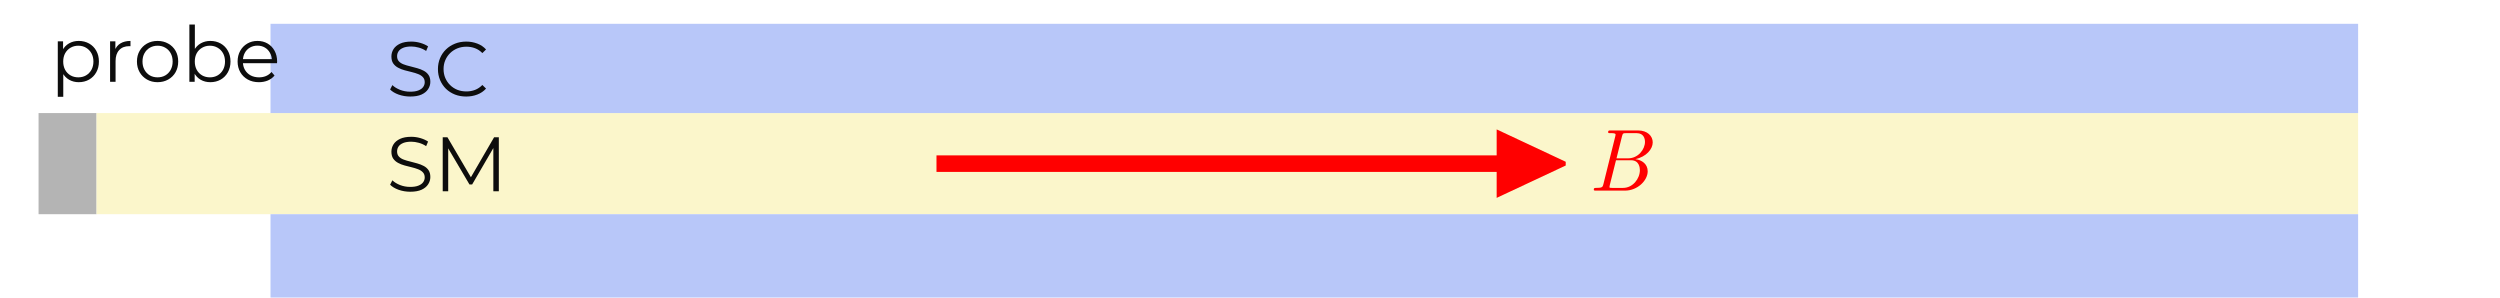
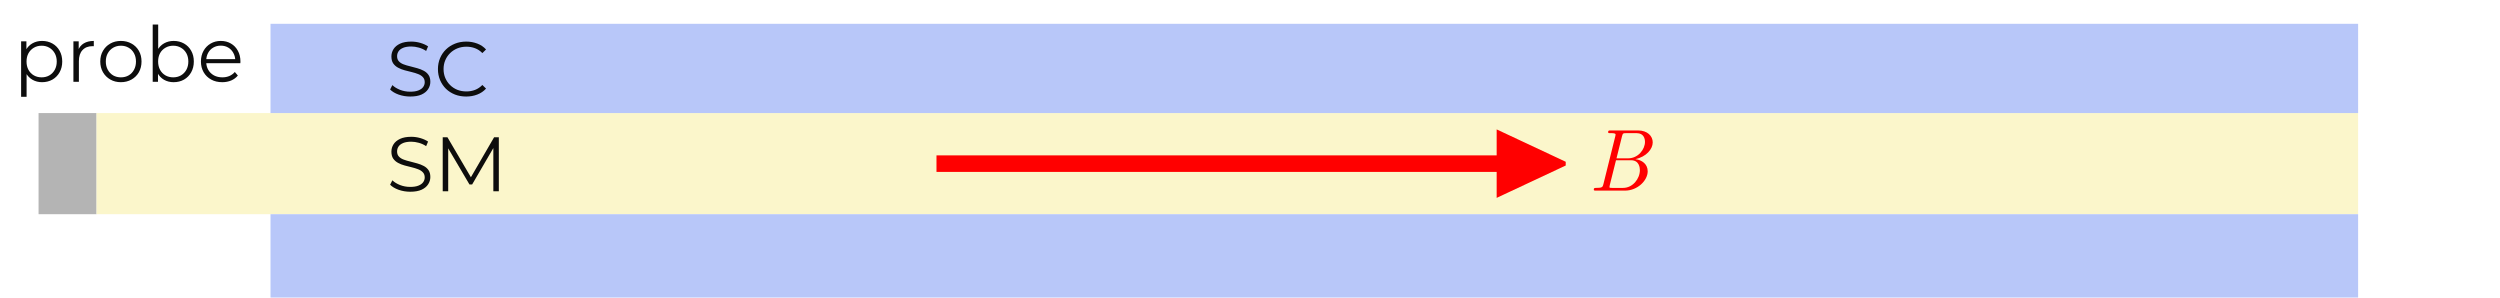
<svg xmlns="http://www.w3.org/2000/svg" xmlns:xlink="http://www.w3.org/1999/xlink" width="605" height="72" viewBox="0 0 605 72">
  <defs>
    <g>
-       <g id="glyph-0-0-49e23a38">
+       <g id="glyph-0-0-b2bb0d2f">
+         <path d="M 5.734 0.109 C 4.766 0.109 3.832 -0.047 2.938 -0.359 C 2.051 -0.68 1.363 -1.094 0.875 -1.594 L 1.422 -2.656 C 1.879 -2.207 2.492 -1.828 3.266 -1.516 C 4.047 -1.211 4.867 -1.062 5.734 -1.062 C 6.555 -1.062 7.223 -1.164 7.734 -1.375 C 8.254 -1.582 8.633 -1.859 8.875 -2.203 C 9.125 -2.547 9.25 -2.93 9.25 -3.359 C 9.25 -3.867 9.098 -4.281 8.797 -4.594 C 8.504 -4.906 8.125 -5.148 7.656 -5.328 C 7.188 -5.516 6.664 -5.676 6.094 -5.812 C 5.52 -5.945 4.945 -6.094 4.375 -6.25 C 3.801 -6.406 3.273 -6.613 2.797 -6.875 C 2.316 -7.133 1.926 -7.477 1.625 -7.906 C 1.332 -8.332 1.188 -8.895 1.188 -9.594 C 1.188 -10.238 1.359 -10.832 1.703 -11.375 C 2.047 -11.914 2.57 -12.352 3.281 -12.688 C 3.988 -13.02 4.898 -13.188 6.016 -13.188 C 6.742 -13.188 7.469 -13.082 8.188 -12.875 C 8.914 -12.664 9.539 -12.383 10.062 -12.031 L 9.594 -10.922 C 9.031 -11.297 8.438 -11.566 7.812 -11.734 C 7.188 -11.91 6.582 -12 6 -12 C 5.207 -12 4.555 -11.895 4.047 -11.688 C 3.535 -11.477 3.16 -11.195 2.922 -10.844 C 2.68 -10.488 2.562 -10.086 2.562 -9.641 C 2.562 -9.129 2.707 -8.719 3 -8.406 C 3.289 -8.094 3.676 -7.848 4.156 -7.672 C 4.633 -7.492 5.16 -7.336 5.734 -7.203 C 6.305 -7.066 6.875 -6.914 7.438 -6.75 C 8.008 -6.594 8.535 -6.383 9.016 -6.125 C 9.492 -5.875 9.879 -5.535 10.172 -5.109 C 10.461 -4.691 10.609 -4.141 10.609 -3.453 C 10.609 -2.816 10.43 -2.227 10.078 -1.688 C 9.734 -1.145 9.203 -0.707 8.484 -0.375 C 7.766 -0.051 6.848 0.109 5.734 0.109 Z M 5.734 0.109 " />
+       </g>
+       <g id="glyph-0-1-b2bb0d2f">
+         <path d="M 7.812 0.109 C 6.82 0.109 5.91 -0.051 5.078 -0.375 C 4.242 -0.707 3.52 -1.172 2.906 -1.766 C 2.301 -2.367 1.828 -3.07 1.484 -3.875 C 1.141 -4.688 0.969 -5.57 0.969 -6.531 C 0.969 -7.488 1.141 -8.375 1.484 -9.188 C 1.828 -10 2.305 -10.703 2.922 -11.297 C 3.535 -11.891 4.258 -12.352 5.094 -12.688 C 5.926 -13.02 6.836 -13.188 7.828 -13.188 C 8.773 -13.188 9.664 -13.023 10.5 -12.703 C 11.332 -12.391 12.035 -11.914 12.609 -11.281 L 11.719 -10.406 C 11.188 -10.945 10.598 -11.336 9.953 -11.578 C 9.305 -11.828 8.609 -11.953 7.859 -11.953 C 7.078 -11.953 6.348 -11.816 5.672 -11.547 C 5.004 -11.273 4.422 -10.895 3.922 -10.406 C 3.422 -9.914 3.031 -9.344 2.75 -8.688 C 2.469 -8.039 2.328 -7.32 2.328 -6.531 C 2.328 -5.75 2.469 -5.031 2.75 -4.375 C 3.031 -3.719 3.422 -3.145 3.922 -2.656 C 4.422 -2.164 5.004 -1.785 5.672 -1.516 C 6.348 -1.254 7.078 -1.125 7.859 -1.125 C 8.609 -1.125 9.305 -1.25 9.953 -1.5 C 10.598 -1.75 11.188 -2.145 11.719 -2.688 L 12.609 -1.812 C 12.035 -1.176 11.332 -0.695 10.5 -0.375 C 9.664 -0.051 8.77 0.109 7.812 0.109 Z M 7.812 0.109 " />
+       </g>
+       <g id="glyph-0-2-b2bb0d2f">
+         <path d="M 2.125 0 L 2.125 -13.078 L 3.266 -13.078 L 9.25 -2.875 L 8.641 -2.875 L 14.562 -13.078 L 15.703 -13.078 L 15.703 0 L 14.375 0 L 14.375 -11 L 14.688 -11 L 9.25 -1.656 L 8.594 -1.656 L 3.094 -11 L 3.453 -11 L 3.453 0 Z M 2.125 0 " />
+       </g>
+       <g id="glyph-1-0-b2bb0d2f">
+         <path d="M 14.438 -4.672 C 14.438 -6.438 13.016 -7.422 11.469 -7.609 C 14.078 -8.188 15.656 -10.031 15.656 -11.672 C 15.656 -13.203 14.391 -14.562 12.078 -14.562 L 5.438 -14.562 C 5.094 -14.562 4.859 -14.562 4.859 -14.156 C 4.859 -13.906 5.031 -13.906 5.438 -13.906 C 6.094 -13.906 6.672 -13.906 6.672 -13.547 C 6.672 -13.484 6.672 -13.438 6.594 -13.141 L 3.719 -1.562 C 3.547 -0.828 3.406 -0.656 1.969 -0.656 C 1.625 -0.656 1.391 -0.656 1.391 -0.25 C 1.391 0 1.578 0 1.922 0 L 8.953 0 C 11.984 0 14.438 -2.453 14.438 -4.672 Z M 13.781 -11.797 C 13.781 -9.984 12.141 -7.812 9.703 -7.812 L 6.891 -7.812 L 8.219 -13.141 C 8.406 -13.906 8.547 -13.906 9.25 -13.906 L 11.766 -13.906 C 13.562 -13.906 13.781 -12.453 13.781 -11.797 Z M 12.547 -4.953 C 12.547 -2.875 10.828 -0.656 8.484 -0.656 L 5.844 -0.656 C 5.188 -0.656 5.188 -0.719 5.188 -0.875 C 5.188 -1 5.25 -1.219 5.266 -1.344 L 6.766 -7.344 L 10.422 -7.344 C 12.406 -7.344 12.547 -5.5 12.547 -4.953 Z M 12.547 -4.953 " />
+       </g>
+       <g id="glyph-2-0-b2bb0d2f">
        <path d="M 6.906 0.094 C 6.062 0.094 5.297 -0.098 4.609 -0.484 C 3.922 -0.879 3.375 -1.445 2.969 -2.188 C 2.57 -2.938 2.375 -3.844 2.375 -4.906 C 2.375 -5.977 2.57 -6.883 2.969 -7.625 C 3.363 -8.363 3.906 -8.926 4.594 -9.312 C 5.281 -9.695 6.051 -9.891 6.906 -9.891 C 7.844 -9.891 8.68 -9.68 9.422 -9.266 C 10.16 -8.848 10.738 -8.266 11.156 -7.516 C 11.582 -6.766 11.797 -5.895 11.797 -4.906 C 11.797 -3.914 11.582 -3.047 11.156 -2.297 C 10.738 -1.547 10.16 -0.957 9.422 -0.531 C 8.68 -0.113 7.844 0.094 6.906 0.094 Z M 1.844 3.625 L 1.844 -9.797 L 3.125 -9.797 L 3.125 -6.859 L 2.984 -4.891 L 3.172 -2.906 L 3.172 3.625 Z M 6.812 -1.078 C 7.508 -1.078 8.129 -1.234 8.672 -1.547 C 9.223 -1.867 9.66 -2.316 9.984 -2.891 C 10.305 -3.473 10.469 -4.145 10.469 -4.906 C 10.469 -5.664 10.305 -6.332 9.984 -6.906 C 9.66 -7.477 9.223 -7.926 8.672 -8.25 C 8.129 -8.57 7.508 -8.734 6.812 -8.734 C 6.113 -8.734 5.488 -8.57 4.938 -8.25 C 4.383 -7.926 3.945 -7.477 3.625 -6.906 C 3.312 -6.332 3.156 -5.664 3.156 -4.906 C 3.156 -4.145 3.312 -3.473 3.625 -2.891 C 3.945 -2.316 4.383 -1.867 4.938 -1.547 C 5.488 -1.234 6.113 -1.078 6.812 -1.078 Z M 6.812 -1.078 " />
      </g>
-       <g id="glyph-0-1-49e23a38">
+       <g id="glyph-2-1-b2bb0d2f">
+         <path d="M 1.844 0 L 1.844 -9.797 L 3.125 -9.797 L 3.125 -7.125 L 2.984 -7.594 C 3.254 -8.344 3.711 -8.91 4.359 -9.297 C 5.016 -9.691 5.82 -9.891 6.781 -9.891 L 6.781 -8.609 C 6.727 -8.609 6.676 -8.609 6.625 -8.609 C 6.57 -8.617 6.523 -8.625 6.484 -8.625 C 5.441 -8.625 4.629 -8.305 4.047 -7.672 C 3.461 -7.047 3.172 -6.156 3.172 -5 L 3.172 0 Z M 1.844 0 " />
+       </g>
+       <g id="glyph-2-2-b2bb0d2f">
        <path d="M 5.844 0.094 C 4.895 0.094 4.047 -0.117 3.297 -0.547 C 2.547 -0.973 1.953 -1.562 1.516 -2.312 C 1.078 -3.07 0.859 -3.938 0.859 -4.906 C 0.859 -5.895 1.078 -6.758 1.516 -7.5 C 1.953 -8.25 2.539 -8.832 3.281 -9.25 C 4.031 -9.676 4.883 -9.891 5.844 -9.891 C 6.812 -9.891 7.672 -9.676 8.422 -9.25 C 9.18 -8.832 9.773 -8.25 10.203 -7.5 C 10.629 -6.758 10.844 -5.895 10.844 -4.906 C 10.844 -3.938 10.629 -3.07 10.203 -2.312 C 9.773 -1.562 9.18 -0.973 8.422 -0.547 C 7.66 -0.117 6.801 0.094 5.844 0.094 Z M 5.844 -1.078 C 6.551 -1.078 7.176 -1.234 7.719 -1.547 C 8.27 -1.867 8.703 -2.316 9.016 -2.891 C 9.336 -3.473 9.5 -4.145 9.5 -4.906 C 9.5 -5.676 9.336 -6.348 9.016 -6.922 C 8.703 -7.492 8.27 -7.938 7.719 -8.25 C 7.176 -8.57 6.555 -8.734 5.859 -8.734 C 5.16 -8.734 4.535 -8.57 3.984 -8.25 C 3.441 -7.938 3.008 -7.492 2.688 -6.922 C 2.363 -6.348 2.203 -5.676 2.203 -4.906 C 2.203 -4.145 2.363 -3.473 2.688 -2.891 C 3.008 -2.316 3.441 -1.867 3.984 -1.547 C 4.535 -1.234 5.156 -1.078 5.844 -1.078 Z M 5.844 -1.078 " />
      </g>
-       <g id="glyph-0-2-49e23a38">
+       <g id="glyph-2-3-b2bb0d2f">
+         <path d="M 6.016 0.094 C 4.992 0.094 4.098 -0.117 3.328 -0.547 C 2.555 -0.973 1.953 -1.562 1.516 -2.312 C 1.078 -3.07 0.859 -3.938 0.859 -4.906 C 0.859 -5.875 1.066 -6.734 1.484 -7.484 C 1.898 -8.234 2.473 -8.82 3.203 -9.25 C 3.93 -9.676 4.75 -9.891 5.656 -9.891 C 6.582 -9.891 7.398 -9.68 8.109 -9.266 C 8.828 -8.848 9.391 -8.266 9.797 -7.516 C 10.211 -6.766 10.422 -5.895 10.422 -4.906 C 10.422 -4.844 10.414 -4.773 10.406 -4.703 C 10.406 -4.641 10.406 -4.57 10.406 -4.5 L 1.875 -4.5 L 1.875 -5.484 L 9.688 -5.484 L 9.172 -5.094 C 9.172 -5.801 9.016 -6.43 8.703 -6.984 C 8.398 -7.547 7.988 -7.977 7.469 -8.281 C 6.945 -8.594 6.344 -8.75 5.656 -8.75 C 4.988 -8.75 4.383 -8.594 3.844 -8.281 C 3.312 -7.977 2.895 -7.547 2.594 -6.984 C 2.289 -6.422 2.141 -5.781 2.141 -5.062 L 2.141 -4.859 C 2.141 -4.109 2.305 -3.445 2.641 -2.875 C 2.973 -2.312 3.43 -1.867 4.016 -1.547 C 4.609 -1.234 5.285 -1.078 6.047 -1.078 C 6.648 -1.078 7.207 -1.18 7.719 -1.391 C 8.238 -1.609 8.688 -1.938 9.062 -2.375 L 9.797 -1.516 C 9.367 -0.992 8.828 -0.594 8.172 -0.312 C 7.516 -0.039 6.797 0.094 6.016 0.094 Z M 6.016 0.094 " />
+       </g>
+       <g id="glyph-3-0-b2bb0d2f">
        <path d="M 6.906 0.094 C 6.051 0.094 5.281 -0.098 4.594 -0.484 C 3.906 -0.879 3.363 -1.453 2.969 -2.203 C 2.57 -2.953 2.375 -3.852 2.375 -4.906 C 2.375 -5.977 2.57 -6.883 2.969 -7.625 C 3.375 -8.363 3.922 -8.926 4.609 -9.312 C 5.297 -9.695 6.062 -9.891 6.906 -9.891 C 7.844 -9.891 8.68 -9.68 9.422 -9.266 C 10.16 -8.848 10.738 -8.266 11.156 -7.516 C 11.582 -6.773 11.797 -5.906 11.797 -4.906 C 11.797 -3.926 11.582 -3.055 11.156 -2.297 C 10.738 -1.547 10.16 -0.957 9.422 -0.531 C 8.68 -0.113 7.844 0.094 6.906 0.094 Z M 1.844 0 L 1.844 -13.859 L 3.172 -13.859 L 3.172 -6.906 L 2.984 -4.922 L 3.125 -2.953 L 3.125 0 Z M 6.812 -1.078 C 7.508 -1.078 8.129 -1.234 8.672 -1.547 C 9.223 -1.867 9.66 -2.316 9.984 -2.891 C 10.305 -3.473 10.469 -4.145 10.469 -4.906 C 10.469 -5.676 10.305 -6.348 9.984 -6.922 C 9.66 -7.492 9.223 -7.938 8.672 -8.25 C 8.129 -8.57 7.508 -8.734 6.812 -8.734 C 6.113 -8.734 5.488 -8.57 4.938 -8.25 C 4.383 -7.938 3.945 -7.492 3.625 -6.922 C 3.312 -6.348 3.156 -5.676 3.156 -4.906 C 3.156 -4.145 3.312 -3.473 3.625 -2.891 C 3.945 -2.316 4.383 -1.867 4.938 -1.547 C 5.488 -1.234 6.113 -1.078 6.812 -1.078 Z M 6.812 -1.078 " />
      </g>
-       <g id="glyph-0-3-49e23a38">
-         <path d="M 6.016 0.094 C 4.992 0.094 4.098 -0.117 3.328 -0.547 C 2.555 -0.973 1.953 -1.562 1.516 -2.312 C 1.078 -3.07 0.859 -3.938 0.859 -4.906 C 0.859 -5.875 1.066 -6.734 1.484 -7.484 C 1.898 -8.234 2.473 -8.82 3.203 -9.25 C 3.93 -9.676 4.75 -9.891 5.656 -9.891 C 6.582 -9.891 7.398 -9.68 8.109 -9.266 C 8.828 -8.848 9.391 -8.266 9.797 -7.516 C 10.211 -6.766 10.422 -5.895 10.422 -4.906 C 10.422 -4.844 10.414 -4.773 10.406 -4.703 C 10.406 -4.641 10.406 -4.57 10.406 -4.5 L 1.875 -4.5 L 1.875 -5.484 L 9.688 -5.484 L 9.172 -5.094 C 9.172 -5.801 9.016 -6.43 8.703 -6.984 C 8.398 -7.547 7.988 -7.977 7.469 -8.281 C 6.945 -8.594 6.344 -8.75 5.656 -8.75 C 4.988 -8.75 4.383 -8.594 3.844 -8.281 C 3.312 -7.977 2.895 -7.547 2.594 -6.984 C 2.289 -6.422 2.141 -5.781 2.141 -5.062 L 2.141 -4.859 C 2.141 -4.109 2.305 -3.445 2.641 -2.875 C 2.973 -2.312 3.43 -1.867 4.016 -1.547 C 4.609 -1.234 5.285 -1.078 6.047 -1.078 C 6.648 -1.078 7.207 -1.18 7.719 -1.391 C 8.238 -1.609 8.688 -1.938 9.062 -2.375 L 9.797 -1.516 C 9.367 -0.992 8.828 -0.594 8.172 -0.312 C 7.516 -0.039 6.797 0.094 6.016 0.094 Z M 6.016 0.094 " />
-       </g>
-       <g id="glyph-0-4-49e23a38">
-         <path d="M 5.734 0.109 C 4.766 0.109 3.832 -0.047 2.938 -0.359 C 2.051 -0.68 1.363 -1.094 0.875 -1.594 L 1.422 -2.656 C 1.879 -2.207 2.492 -1.828 3.266 -1.516 C 4.047 -1.211 4.867 -1.062 5.734 -1.062 C 6.555 -1.062 7.223 -1.164 7.734 -1.375 C 8.254 -1.582 8.633 -1.859 8.875 -2.203 C 9.125 -2.547 9.25 -2.93 9.25 -3.359 C 9.25 -3.867 9.098 -4.281 8.797 -4.594 C 8.504 -4.906 8.125 -5.148 7.656 -5.328 C 7.188 -5.516 6.664 -5.676 6.094 -5.812 C 5.52 -5.945 4.945 -6.094 4.375 -6.25 C 3.801 -6.406 3.273 -6.613 2.797 -6.875 C 2.316 -7.133 1.926 -7.477 1.625 -7.906 C 1.332 -8.332 1.188 -8.895 1.188 -9.594 C 1.188 -10.238 1.359 -10.832 1.703 -11.375 C 2.047 -11.914 2.57 -12.352 3.281 -12.688 C 3.988 -13.02 4.898 -13.188 6.016 -13.188 C 6.742 -13.188 7.469 -13.082 8.188 -12.875 C 8.914 -12.664 9.539 -12.383 10.062 -12.031 L 9.594 -10.922 C 9.031 -11.297 8.438 -11.566 7.812 -11.734 C 7.188 -11.91 6.582 -12 6 -12 C 5.207 -12 4.555 -11.895 4.047 -11.688 C 3.535 -11.477 3.16 -11.195 2.922 -10.844 C 2.68 -10.488 2.562 -10.086 2.562 -9.641 C 2.562 -9.129 2.707 -8.719 3 -8.406 C 3.289 -8.094 3.676 -7.848 4.156 -7.672 C 4.633 -7.492 5.16 -7.336 5.734 -7.203 C 6.305 -7.066 6.875 -6.914 7.438 -6.75 C 8.008 -6.594 8.535 -6.383 9.016 -6.125 C 9.492 -5.875 9.879 -5.535 10.172 -5.109 C 10.461 -4.691 10.609 -4.141 10.609 -3.453 C 10.609 -2.816 10.43 -2.227 10.078 -1.688 C 9.734 -1.145 9.203 -0.707 8.484 -0.375 C 7.766 -0.051 6.848 0.109 5.734 0.109 Z M 5.734 0.109 " />
-       </g>
-       <g id="glyph-0-5-49e23a38">
-         <path d="M 7.812 0.109 C 6.82 0.109 5.91 -0.051 5.078 -0.375 C 4.242 -0.707 3.52 -1.172 2.906 -1.766 C 2.301 -2.367 1.828 -3.07 1.484 -3.875 C 1.141 -4.688 0.969 -5.57 0.969 -6.531 C 0.969 -7.488 1.141 -8.375 1.484 -9.188 C 1.828 -10 2.305 -10.703 2.922 -11.297 C 3.535 -11.891 4.258 -12.352 5.094 -12.688 C 5.926 -13.02 6.836 -13.188 7.828 -13.188 C 8.773 -13.188 9.664 -13.023 10.5 -12.703 C 11.332 -12.391 12.035 -11.914 12.609 -11.281 L 11.719 -10.406 C 11.188 -10.945 10.598 -11.336 9.953 -11.578 C 9.305 -11.828 8.609 -11.953 7.859 -11.953 C 7.078 -11.953 6.348 -11.816 5.672 -11.547 C 5.004 -11.273 4.422 -10.895 3.922 -10.406 C 3.422 -9.914 3.031 -9.344 2.75 -8.688 C 2.469 -8.039 2.328 -7.32 2.328 -6.531 C 2.328 -5.75 2.469 -5.031 2.75 -4.375 C 3.031 -3.719 3.422 -3.145 3.922 -2.656 C 4.422 -2.164 5.004 -1.785 5.672 -1.516 C 6.348 -1.254 7.078 -1.125 7.859 -1.125 C 8.609 -1.125 9.305 -1.25 9.953 -1.5 C 10.598 -1.75 11.188 -2.145 11.719 -2.688 L 12.609 -1.812 C 12.035 -1.176 11.332 -0.695 10.5 -0.375 C 9.664 -0.051 8.77 0.109 7.812 0.109 Z M 7.812 0.109 " />
-       </g>
-       <g id="glyph-0-6-49e23a38">
-         <path d="M 2.125 0 L 2.125 -13.078 L 3.266 -13.078 L 9.25 -2.875 L 8.641 -2.875 L 14.562 -13.078 L 15.703 -13.078 L 15.703 0 L 14.375 0 L 14.375 -11 L 14.688 -11 L 9.25 -1.656 L 8.594 -1.656 L 3.094 -11 L 3.453 -11 L 3.453 0 Z M 2.125 0 " />
-       </g>
-       <g id="glyph-1-0-49e23a38">
-         <path d="M 1.844 0 L 1.844 -9.797 L 3.125 -9.797 L 3.125 -7.125 L 2.984 -7.594 C 3.254 -8.344 3.711 -8.91 4.359 -9.297 C 5.016 -9.691 5.82 -9.891 6.781 -9.891 L 6.781 -8.609 C 6.727 -8.609 6.676 -8.609 6.625 -8.609 C 6.57 -8.617 6.523 -8.625 6.484 -8.625 C 5.441 -8.625 4.629 -8.305 4.047 -7.672 C 3.461 -7.047 3.172 -6.156 3.172 -5 L 3.172 0 Z M 1.844 0 " />
-       </g>
-       <g id="glyph-2-0-49e23a38">
-         <path d="M 14.438 -4.672 C 14.438 -6.438 13.016 -7.422 11.469 -7.609 C 14.078 -8.188 15.656 -10.031 15.656 -11.672 C 15.656 -13.203 14.391 -14.562 12.078 -14.562 L 5.438 -14.562 C 5.094 -14.562 4.859 -14.562 4.859 -14.156 C 4.859 -13.906 5.031 -13.906 5.438 -13.906 C 6.094 -13.906 6.672 -13.906 6.672 -13.547 C 6.672 -13.484 6.672 -13.438 6.594 -13.141 L 3.719 -1.562 C 3.547 -0.828 3.406 -0.656 1.969 -0.656 C 1.625 -0.656 1.391 -0.656 1.391 -0.25 C 1.391 0 1.578 0 1.922 0 L 8.953 0 C 11.984 0 14.438 -2.453 14.438 -4.672 Z M 13.781 -11.797 C 13.781 -9.984 12.141 -7.812 9.703 -7.812 L 6.891 -7.812 L 8.219 -13.141 C 8.406 -13.906 8.547 -13.906 9.25 -13.906 L 11.766 -13.906 C 13.562 -13.906 13.781 -12.453 13.781 -11.797 Z M 12.547 -4.953 C 12.547 -2.875 10.828 -0.656 8.484 -0.656 L 5.844 -0.656 C 5.188 -0.656 5.188 -0.719 5.188 -0.875 C 5.188 -1 5.25 -1.219 5.266 -1.344 L 6.766 -7.344 L 10.422 -7.344 C 12.406 -7.344 12.547 -5.5 12.547 -4.953 Z M 12.547 -4.953 " />
-       </g>
    </g>
-     <clipPath id="clip-0-49e23a38">
+     <clipPath id="clip-0-b2bb0d2f">
      <path clip-rule="nonzero" d="M 9.332 27 L 24 27 L 24 52 L 9.332 52 Z M 9.332 27 " />
    </clipPath>
-     <clipPath id="clip-1-49e23a38">
+     <clipPath id="clip-1-b2bb0d2f">
      <path clip-rule="nonzero" d="M 23 27 L 570.664 27 L 570.664 52 L 23 52 Z M 23 27 " />
    </clipPath>
-     <clipPath id="clip-2-49e23a38">
+     <clipPath id="clip-2-b2bb0d2f">
      <path clip-rule="nonzero" d="M 65 5 L 570.664 5 L 570.664 28 L 65 28 Z M 65 5 " />
    </clipPath>
-     <clipPath id="clip-3-49e23a38">
+     <clipPath id="clip-3-b2bb0d2f">
      <path clip-rule="nonzero" d="M 65 51 L 570.664 51 L 570.664 72 L 65 72 Z M 65 51 " />
    </clipPath>
  </defs>
-   <g clip-path="url(#clip-0-49e23a38)">
+   <g clip-path="url(#clip-0-b2bb0d2f)">
    <path fill-rule="nonzero" fill="rgb(70.588%, 70.588%, 70.588%)" fill-opacity="1" d="M 9.332 27.359 L 23.367 27.359 L 23.367 51.84 L 9.332 51.84 Z M 9.332 27.359 " />
  </g>
-   <g clip-path="url(#clip-1-49e23a38)">
+   <g clip-path="url(#clip-1-b2bb0d2f)">
    <path fill-rule="nonzero" fill="rgb(98.431%, 96.471%, 79.608%)" fill-opacity="1" d="M 23.367 27.359 L 570.668 27.359 L 570.668 51.84 L 23.367 51.84 Z M 23.367 27.359 " />
  </g>
-   <g clip-path="url(#clip-2-49e23a38)">
+   <g clip-path="url(#clip-2-b2bb0d2f)">
    <path fill-rule="nonzero" fill="rgb(72.157%, 78.039%, 97.647%)" fill-opacity="1" d="M 65.465 5.762 L 570.668 5.762 L 570.668 27.359 L 65.465 27.359 Z M 65.465 5.762 " />
  </g>
-   <g clip-path="url(#clip-3-49e23a38)">
+   <g clip-path="url(#clip-3-b2bb0d2f)">
    <path fill-rule="nonzero" fill="rgb(72.157%, 78.039%, 97.647%)" fill-opacity="1" d="M 65.465 51.84 L 570.668 51.84 L 570.668 72 L 65.465 72 Z M 65.465 51.84 " />
  </g>
  <g fill="rgb(5.098%, 5.098%, 5.098%)" fill-opacity="1">
-     <use xlink:href="#glyph-0-0-49e23a38" x="12.14" y="19.795" />
+     <use xlink:href="#glyph-0-0-b2bb0d2f" x="93.533" y="23.252" />
  </g>
  <g fill="rgb(5.098%, 5.098%, 5.098%)" fill-opacity="1">
-     <use xlink:href="#glyph-1-0-49e23a38" x="24.796" y="19.795" />
+     <use xlink:href="#glyph-0-1-b2bb0d2f" x="105.013" y="23.252" />
  </g>
  <g fill="rgb(5.098%, 5.098%, 5.098%)" fill-opacity="1">
-     <use xlink:href="#glyph-0-1-49e23a38" x="32.281" y="19.795" />
+     <use xlink:href="#glyph-0-0-b2bb0d2f" x="93.533" y="46.292" />
  </g>
  <g fill="rgb(5.098%, 5.098%, 5.098%)" fill-opacity="1">
-     <use xlink:href="#glyph-0-2-49e23a38" x="43.985" y="19.795" />
-   </g>
-   <g fill="rgb(5.098%, 5.098%, 5.098%)" fill-opacity="1">
-     <use xlink:href="#glyph-0-3-49e23a38" x="56.641" y="19.795" />
-   </g>
-   <g fill="rgb(5.098%, 5.098%, 5.098%)" fill-opacity="1">
-     <use xlink:href="#glyph-0-4-49e23a38" x="93.533" y="23.252" />
-   </g>
-   <g fill="rgb(5.098%, 5.098%, 5.098%)" fill-opacity="1">
-     <use xlink:href="#glyph-0-5-49e23a38" x="105.013" y="23.252" />
-   </g>
-   <g fill="rgb(5.098%, 5.098%, 5.098%)" fill-opacity="1">
-     <use xlink:href="#glyph-0-4-49e23a38" x="93.533" y="46.292" />
-   </g>
-   <g fill="rgb(5.098%, 5.098%, 5.098%)" fill-opacity="1">
-     <use xlink:href="#glyph-0-6-49e23a38" x="105.013" y="46.292" />
+     <use xlink:href="#glyph-0-2-b2bb0d2f" x="105.013" y="46.292" />
  </g>
  <path fill-rule="nonzero" fill="rgb(100%, 0%, 0%)" fill-opacity="1" stroke-width="0.75" stroke-linecap="butt" stroke-linejoin="miter" stroke="rgb(100%, 0%, 0%)" stroke-opacity="1" stroke-miterlimit="2" d="M 170.347 30.826 L 272.019 30.826 L 272.019 28.576 L 170.347 28.576 Z M 170.347 30.826 " transform="matrix(1.333333, 0, 0, 1.333333, 0, 0)" />
  <path fill-rule="nonzero" fill="rgb(100%, 0%, 0%)" fill-opacity="1" stroke-width="0.75" stroke-linecap="butt" stroke-linejoin="miter" stroke="rgb(100%, 0%, 0%)" stroke-opacity="1" stroke-miterlimit="2" d="M 272.019 35.326 L 284.019 29.701 L 272.019 24.076 Z M 272.019 35.326 " transform="matrix(1.333333, 0, 0, 1.333333, 0, 0)" />
  <g fill="rgb(100%, 0%, 0%)" fill-opacity="1">
-     <use xlink:href="#glyph-2-0-49e23a38" x="384.304" y="46.128" />
+     <use xlink:href="#glyph-1-0-b2bb0d2f" x="384.304" y="46.128" />
+   </g>
+   <g fill="rgb(5.098%, 5.098%, 5.098%)" fill-opacity="1">
+     <use xlink:href="#glyph-2-0-b2bb0d2f" x="3.264" y="19.795" />
+   </g>
+   <g fill="rgb(5.098%, 5.098%, 5.098%)" fill-opacity="1">
+     <use xlink:href="#glyph-2-1-b2bb0d2f" x="15.92" y="19.795" />
+   </g>
+   <g fill="rgb(5.098%, 5.098%, 5.098%)" fill-opacity="1">
+     <use xlink:href="#glyph-2-2-b2bb0d2f" x="23.405" y="19.795" />
+   </g>
+   <g fill="rgb(5.098%, 5.098%, 5.098%)" fill-opacity="1">
+     <use xlink:href="#glyph-3-0-b2bb0d2f" x="35.109" y="19.795" />
+   </g>
+   <g fill="rgb(5.098%, 5.098%, 5.098%)" fill-opacity="1">
+     <use xlink:href="#glyph-2-3-b2bb0d2f" x="47.765" y="19.795" />
  </g>
</svg>
